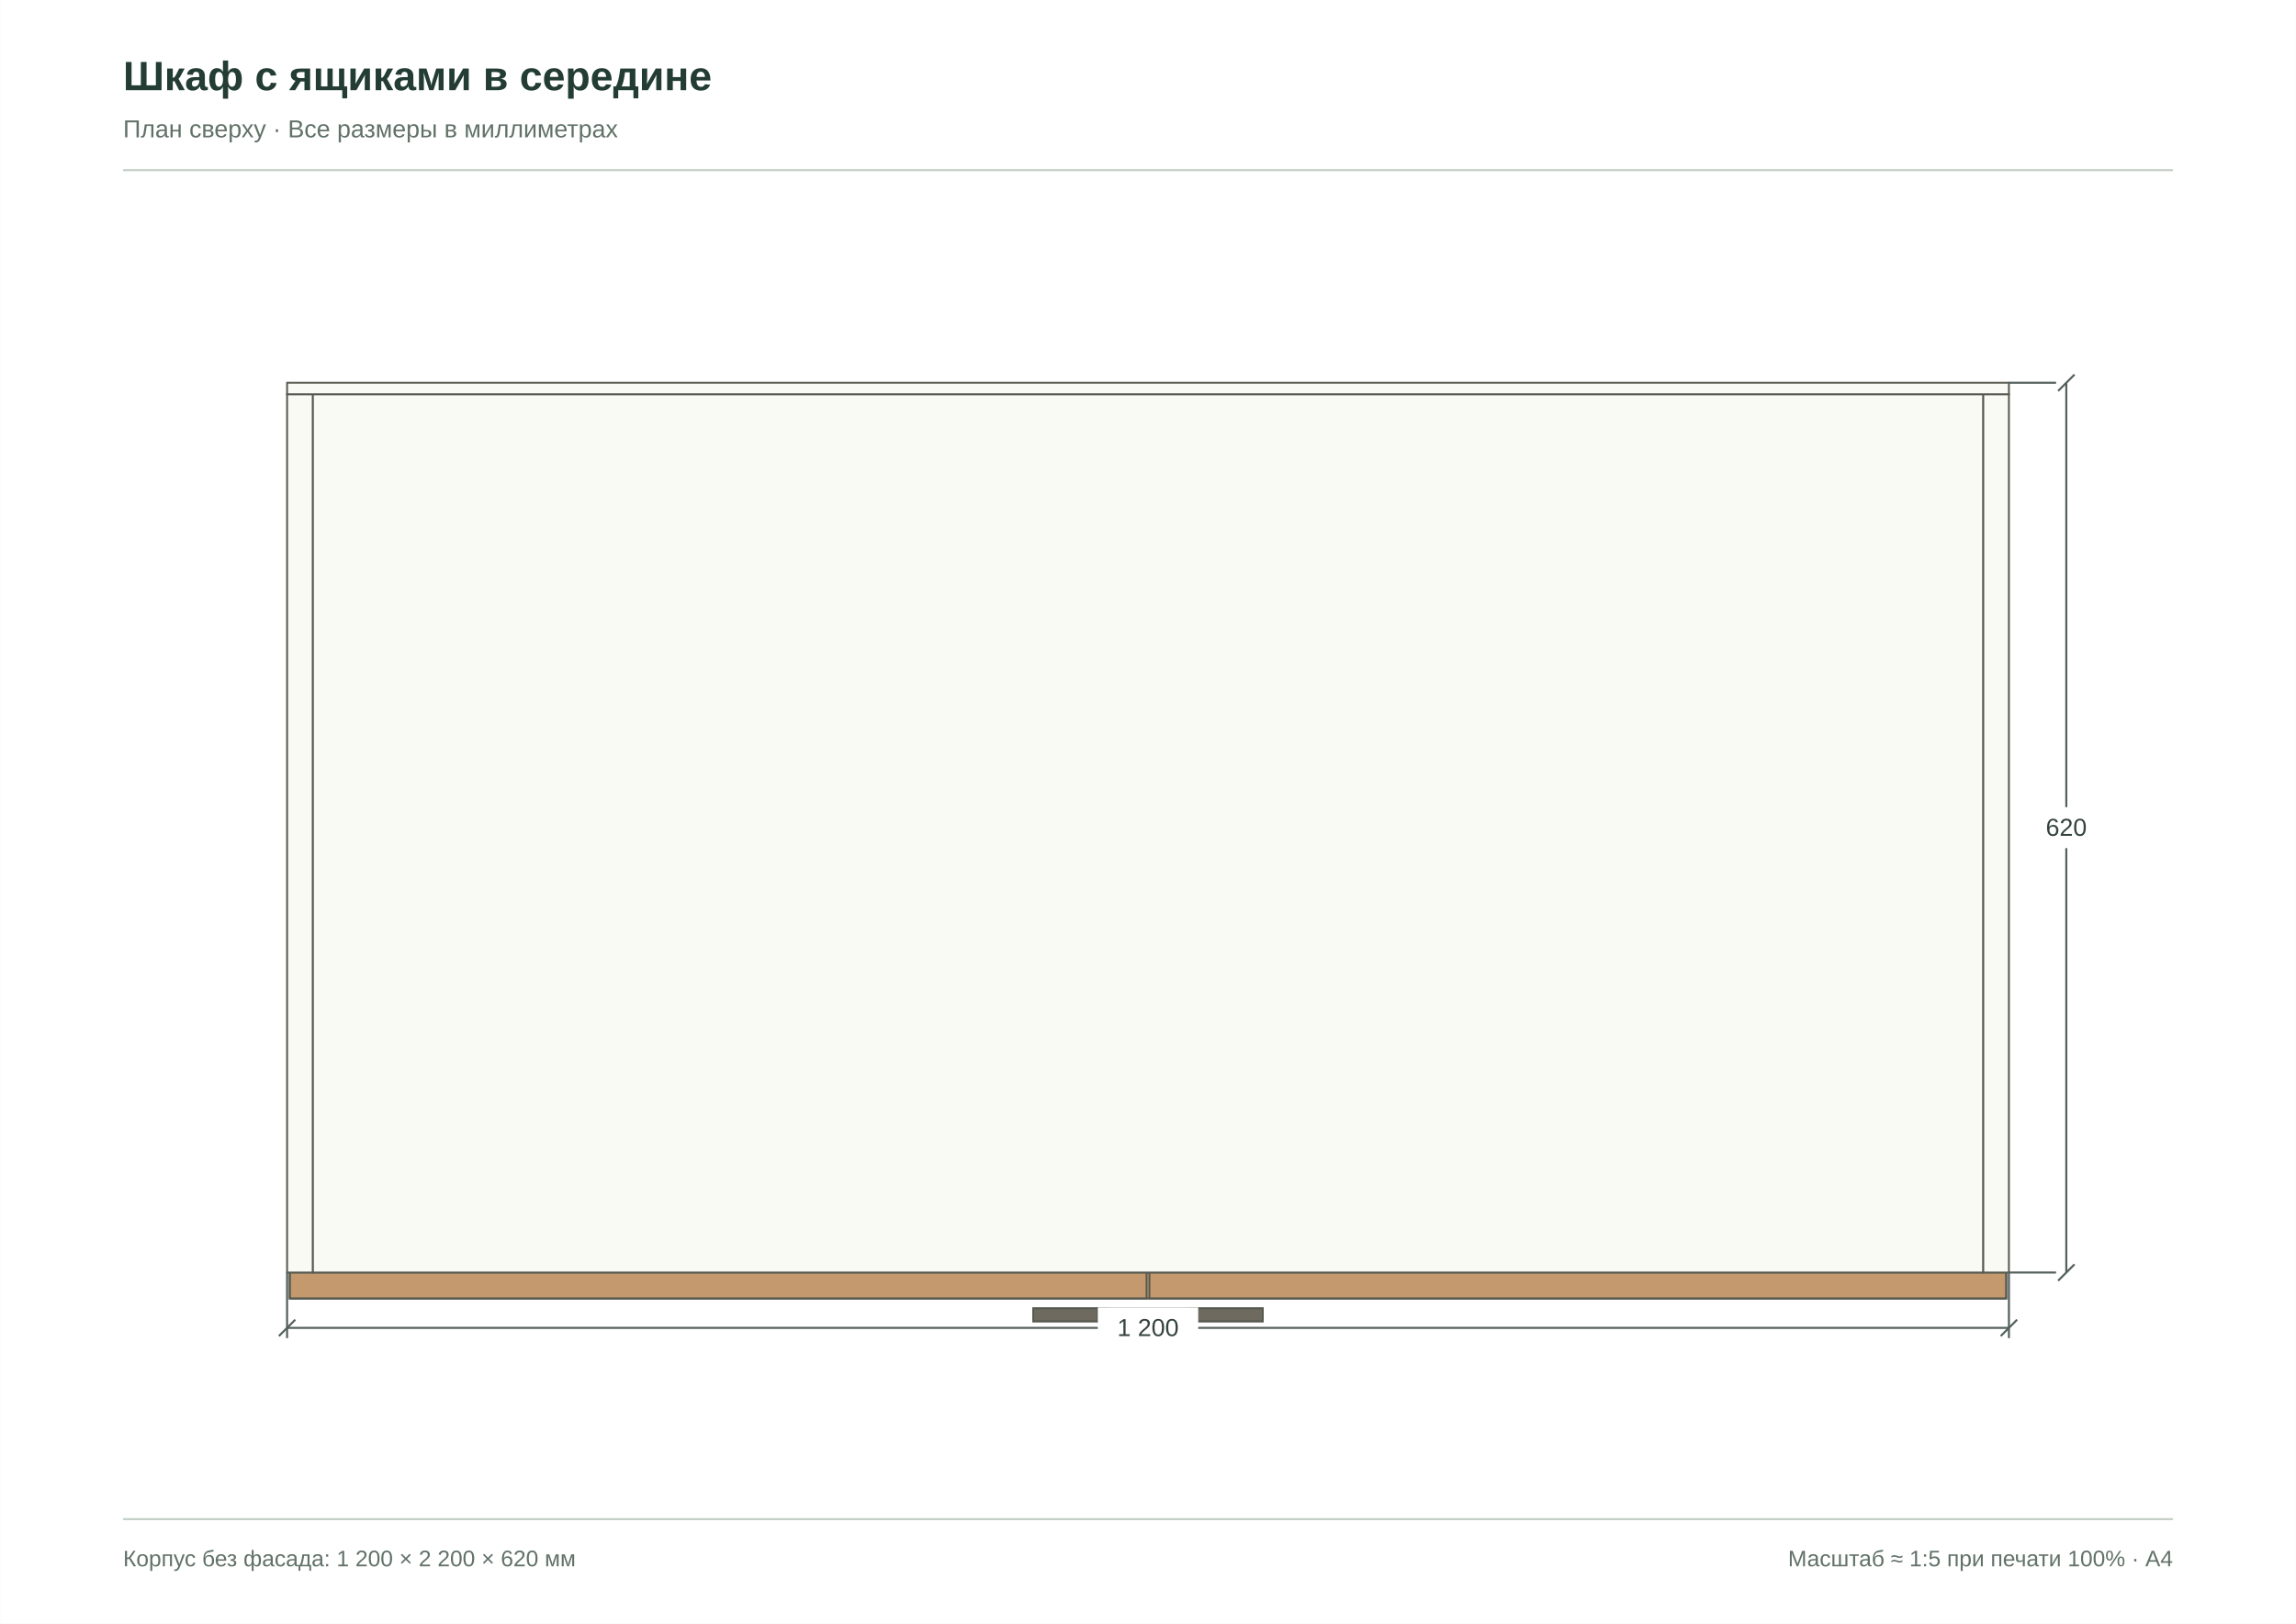
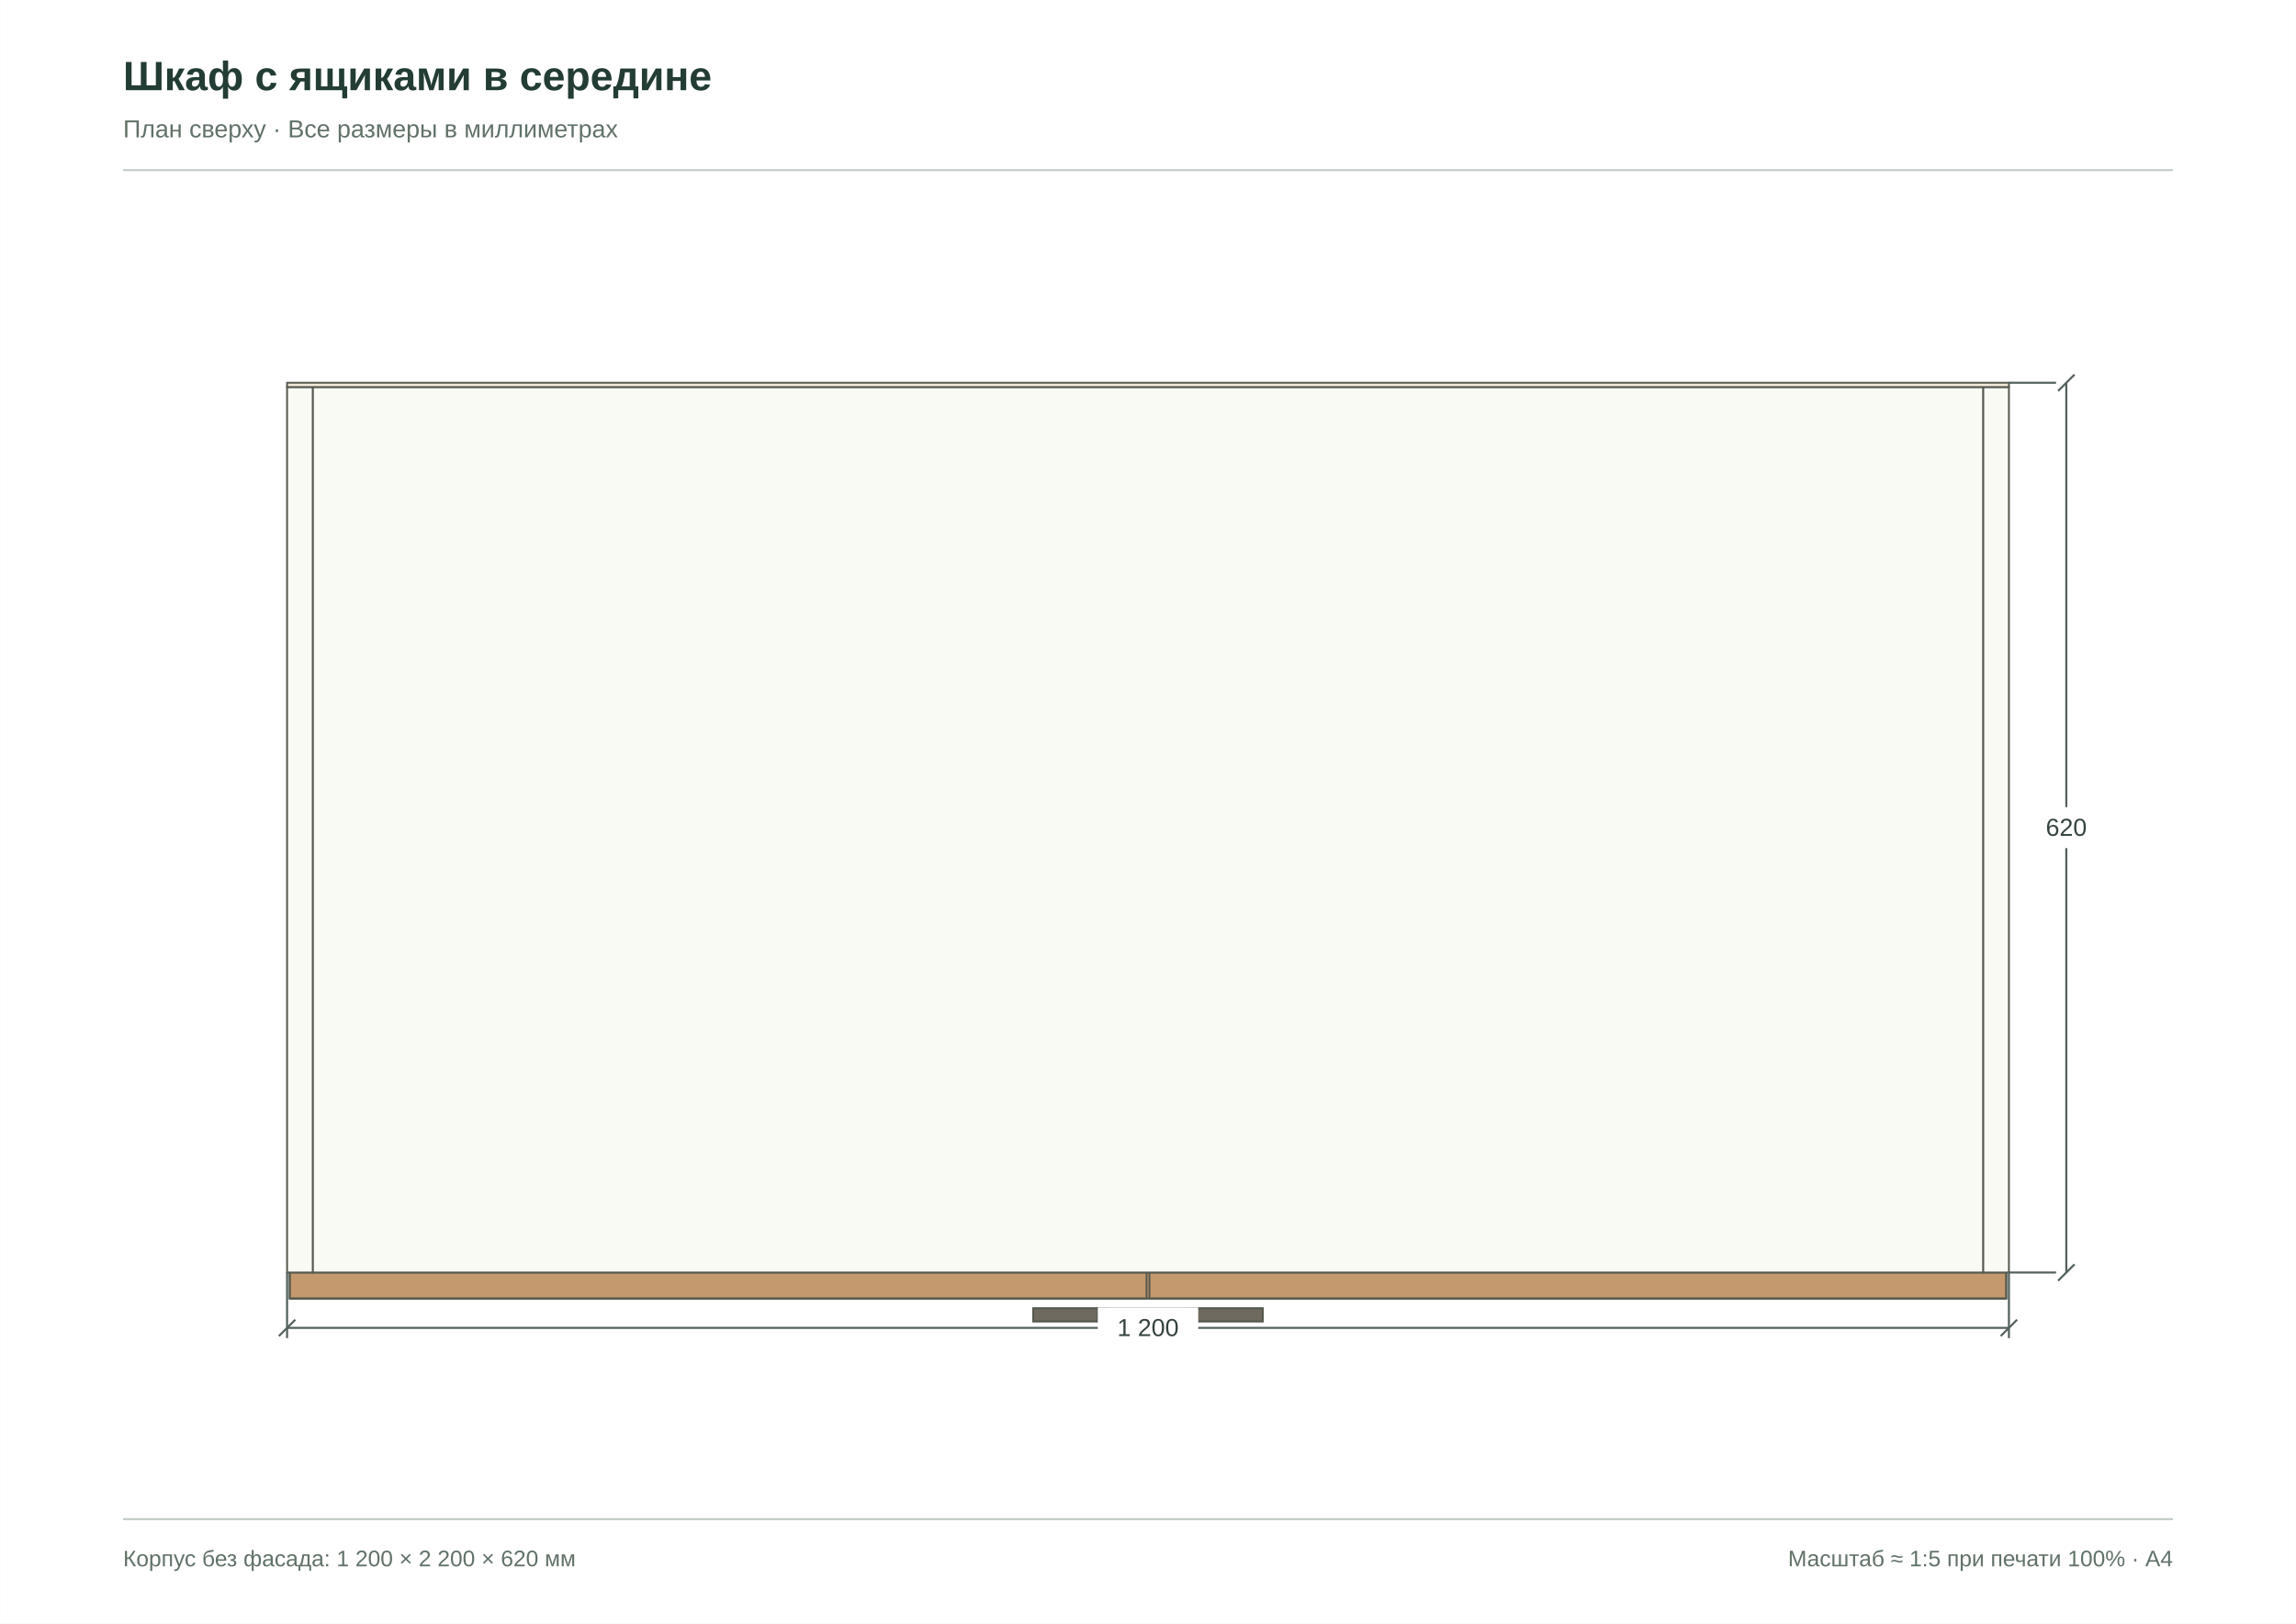
<svg xmlns="http://www.w3.org/2000/svg" data-i18n="off" lang="ru" width="297mm" height="210mm" viewBox="0 0 1120 792" role="img" aria-label="Шкаф с ящиками в середине: План сверху">
  <rect width="1120" height="792" fill="white" />
  <g font-family="Arial, sans-serif">
    <text x="60" y="44" font-size="20" font-weight="600" fill="#233c34">Шкаф с ящиками в середине</text>
    <text x="60" y="67" font-size="12" fill="#617268">План сверху · Все размеры в миллиметрах</text>
    <path d="M60,83 H1060" stroke="#c3cec6" />
    <g transform="translate(60,90)">
-       <polygon points="81.4,485.2 81.4,497.8 918.6,497.8 918.6,485.2" data-component="plinth" data-part-id="cabinet-1-part-8" fill="#fafaf5" fill-opacity="1" stroke="#55594f" stroke-width="0.9" />
-       <polygon points="92.6,102.3 907.4,102.3 907.4,530.7 92.6,530.7" data-component="body" data-part-id="cabinet-1-part-4" fill="#fafaf5" fill-opacity="1" stroke="#55594f" stroke-width="0.9" />
+       <polygon points="81.4,485.2 81.4,497.8 918.6,497.8 918.6,485.2" data-component="plinth" data-part-id="cabinet-1-part-8" data-section-id="section-bottom" fill="#fafaf5" fill-opacity="1" stroke="#55594f" stroke-width="0.9" />
+       <polygon points="92.6,98.8 907.4,98.8 907.4,530.7 92.6,530.7" data-component="bottom" data-part-id="cabinet-1-part-4" data-section-id="section-bottom" fill="#fafaf5" fill-opacity="1" stroke="#55594f" stroke-width="0.9" />
      <polygon points="475.5,548.2 475.5,554.5 480.4,554.5 480.4,548.2" data-component="door-handle" data-section-id="section-bottom" data-door-opening="left" data-front-index="1" fill="#6f6a60" fill-opacity="1" stroke="#55594f" stroke-width="0.9" />
      <polygon points="518.9,548.2 518.9,554.5 523.8,554.5 523.8,548.2" data-component="door-handle" data-section-id="section-bottom" data-door-opening="right" data-front-index="2" fill="#6f6a60" fill-opacity="1" stroke="#55594f" stroke-width="0.9" />
      <polygon points="81.4,530.7 81.4,543.3 499.3,543.3 499.3,530.7" data-component="front" data-section-id="section-bottom" data-door-opening="left" data-front-index="1" fill="#c4996d" fill-opacity="1" stroke="#55594f" stroke-width="0.9" />
      <polygon points="500.7,530.7 500.7,543.3 918.6,543.3 918.6,530.7" data-component="front" data-section-id="section-bottom" data-door-opening="right" data-front-index="2" fill="#c4996d" fill-opacity="1" stroke="#55594f" stroke-width="0.9" />
-       <polygon points="92.6,102.3 907.4,102.3 907.4,530.7 92.6,530.7" data-component="partition" data-part-id="cabinet-1-part-7" fill="#fafaf5" fill-opacity="1" stroke="#55594f" stroke-width="0.9" />
-       <polygon points="101.7,116.3 101.7,516.7 898.3,516.7 898.3,116.3" data-component="drawer-box" data-section-id="section-middle" fill="#fafaf5" fill-opacity="1" stroke="#55594f" stroke-width="0.9" />
+       <polygon points="92.6,98.8 907.4,98.8 907.4,530.7 92.6,530.7" data-component="partition" data-part-id="cabinet-1-part-7" fill="#fafaf5" fill-opacity="1" stroke="#55594f" stroke-width="0.9" />
+       <polygon points="101.7,112.8 101.7,516.7 898.3,516.7 898.3,112.8" data-component="drawer-box" data-section-id="section-middle" fill="#fafaf5" fill-opacity="1" stroke="#55594f" stroke-width="0.9" />
      <polygon points="444,548.2 444,554.5 556,554.5 556,548.2" data-component="drawer-handle" data-section-id="section-middle" fill="#6f6a60" fill-opacity="1" stroke="#55594f" stroke-width="0.9" />
-       <polygon points="101.7,116.3 101.7,516.7 114.3,516.7 114.3,116.3" data-component="drawer-box" data-section-id="section-middle" fill="#fafaf5" fill-opacity="1" stroke="#55594f" stroke-width="0.9" />
-       <polygon points="885.7,116.3 885.7,516.7 898.3,516.7 898.3,116.3" data-component="drawer-box" data-section-id="section-middle" fill="#fafaf5" fill-opacity="1" stroke="#55594f" stroke-width="0.9" />
-       <polygon points="114.3,116.3 114.3,128.9 885.7,128.9 885.7,116.3" data-component="drawer-box" data-section-id="section-middle" fill="#fafaf5" fill-opacity="1" stroke="#55594f" stroke-width="0.9" />
+       <polygon points="101.7,112.8 101.7,516.7 114.3,516.7 114.3,112.8" data-component="drawer-box" data-section-id="section-middle" fill="#fafaf5" fill-opacity="1" stroke="#55594f" stroke-width="0.9" />
+       <polygon points="885.7,112.8 885.7,516.7 898.3,516.7 898.3,112.8" data-component="drawer-box" data-section-id="section-middle" fill="#fafaf5" fill-opacity="1" stroke="#55594f" stroke-width="0.9" />
+       <polygon points="114.3,112.8 114.3,125.4 885.7,125.4 885.7,112.8" data-component="drawer-box" data-section-id="section-middle" fill="#fafaf5" fill-opacity="1" stroke="#55594f" stroke-width="0.9" />
      <polygon points="114.3,504.1 114.3,516.7 885.7,516.7 885.7,504.1" data-component="drawer-box" data-section-id="section-middle" fill="#fafaf5" fill-opacity="1" stroke="#55594f" stroke-width="0.9" />
      <polygon points="81.4,530.7 81.4,543.3 918.6,543.3 918.6,530.7" data-component="front" data-section-id="section-middle" fill="#c4996d" fill-opacity="1" stroke="#55594f" stroke-width="0.9" />
-       <polygon points="101.7,116.3 101.7,516.7 898.3,516.7 898.3,116.3" data-component="drawer-box" data-section-id="section-middle" fill="#fafaf5" fill-opacity="1" stroke="#55594f" stroke-width="0.9" />
+       <polygon points="101.7,112.8 101.7,516.7 898.3,516.7 898.3,112.8" data-component="drawer-box" data-section-id="section-middle" fill="#fafaf5" fill-opacity="1" stroke="#55594f" stroke-width="0.9" />
      <polygon points="444,548.2 444,554.5 556,554.5 556,548.2" data-component="drawer-handle" data-section-id="section-middle" fill="#6f6a60" fill-opacity="1" stroke="#55594f" stroke-width="0.9" />
-       <polygon points="101.7,116.3 101.7,516.7 114.3,516.7 114.3,116.3" data-component="drawer-box" data-section-id="section-middle" fill="#fafaf5" fill-opacity="1" stroke="#55594f" stroke-width="0.9" />
-       <polygon points="885.7,116.3 885.7,516.7 898.3,516.7 898.3,116.3" data-component="drawer-box" data-section-id="section-middle" fill="#fafaf5" fill-opacity="1" stroke="#55594f" stroke-width="0.9" />
-       <polygon points="114.3,116.3 114.3,128.9 885.7,128.9 885.7,116.3" data-component="drawer-box" data-section-id="section-middle" fill="#fafaf5" fill-opacity="1" stroke="#55594f" stroke-width="0.9" />
+       <polygon points="101.7,112.8 101.7,516.7 114.3,516.7 114.3,112.8" data-component="drawer-box" data-section-id="section-middle" fill="#fafaf5" fill-opacity="1" stroke="#55594f" stroke-width="0.9" />
+       <polygon points="885.7,112.8 885.7,516.7 898.3,516.7 898.3,112.8" data-component="drawer-box" data-section-id="section-middle" fill="#fafaf5" fill-opacity="1" stroke="#55594f" stroke-width="0.9" />
+       <polygon points="114.3,112.8 114.3,125.4 885.7,125.4 885.7,112.8" data-component="drawer-box" data-section-id="section-middle" fill="#fafaf5" fill-opacity="1" stroke="#55594f" stroke-width="0.9" />
      <polygon points="114.3,504.1 114.3,516.7 885.7,516.7 885.7,504.1" data-component="drawer-box" data-section-id="section-middle" fill="#fafaf5" fill-opacity="1" stroke="#55594f" stroke-width="0.9" />
      <polygon points="81.4,530.7 81.4,543.3 918.6,543.3 918.6,530.7" data-component="front" data-section-id="section-middle" fill="#c4996d" fill-opacity="1" stroke="#55594f" stroke-width="0.9" />
-       <polygon points="92.6,102.3 907.4,102.3 907.4,530.7 92.6,530.7" data-component="partition" data-part-id="cabinet-1-part-6" fill="#fafaf5" fill-opacity="1" stroke="#55594f" stroke-width="0.9" />
+       <polygon points="92.6,98.8 907.4,98.8 907.4,530.7 92.6,530.7" data-component="partition" data-part-id="cabinet-1-part-6" fill="#fafaf5" fill-opacity="1" stroke="#55594f" stroke-width="0.9" />
      <polygon points="475.5,548.2 475.5,554.5 480.4,554.5 480.4,548.2" data-component="door-handle" data-section-id="section-top" data-door-opening="left" data-front-index="1" fill="#6f6a60" fill-opacity="1" stroke="#55594f" stroke-width="0.9" />
      <polygon points="518.9,548.2 518.9,554.5 523.8,554.5 523.8,548.2" data-component="door-handle" data-section-id="section-top" data-door-opening="right" data-front-index="2" fill="#6f6a60" fill-opacity="1" stroke="#55594f" stroke-width="0.9" />
      <polygon points="81.4,530.7 81.4,543.3 499.3,543.3 499.3,530.7" data-component="front" data-section-id="section-top" data-door-opening="left" data-front-index="1" fill="#c4996d" fill-opacity="1" stroke="#55594f" stroke-width="0.9" />
      <polygon points="500.7,530.7 500.7,543.3 918.6,543.3 918.6,530.7" data-component="front" data-section-id="section-top" data-door-opening="right" data-front-index="2" fill="#c4996d" fill-opacity="1" stroke="#55594f" stroke-width="0.9" />
-       <polygon points="80,102.3 80,530.7 92.6,530.7 92.6,102.3" data-component="body" data-part-id="cabinet-1-part-1" fill="#fafaf5" fill-opacity="1" stroke="#55594f" stroke-width="0.9" />
-       <polygon points="907.4,102.3 907.4,530.7 920,530.7 920,102.3" data-component="body" data-part-id="cabinet-1-part-2" fill="#fafaf5" fill-opacity="1" stroke="#55594f" stroke-width="0.9" />
-       <polygon points="92.6,102.3 907.4,102.3 907.4,530.7 92.6,530.7" data-component="body" data-part-id="cabinet-1-part-3" fill="#fafaf5" fill-opacity="1" stroke="#55594f" stroke-width="0.9" />
-       <polygon points="80,96.7 80,102.3 920,102.3 920,96.7" data-component="back" data-part-id="cabinet-1-part-5" fill="#fafaf5" fill-opacity="1" stroke="#55594f" stroke-width="0.9" />
+       <polygon points="80,98.8 80,530.7 92.6,530.7 92.6,98.8" data-component="body" data-part-id="cabinet-1-part-1" fill="#fafaf5" fill-opacity="1" stroke="#55594f" stroke-width="0.9" />
+       <polygon points="907.4,98.8 907.4,530.7 920,530.7 920,98.8" data-component="body" data-part-id="cabinet-1-part-2" fill="#fafaf5" fill-opacity="1" stroke="#55594f" stroke-width="0.9" />
+       <polygon points="92.6,98.8 907.4,98.8 907.4,530.7 92.6,530.7" data-component="body" data-part-id="cabinet-1-part-3" fill="#fafaf5" fill-opacity="1" stroke="#55594f" stroke-width="0.9" />
+       <polygon points="80,96.7 80,98.8 920,98.8 920,96.7" data-component="back" data-part-id="cabinet-1-part-5" fill="#f3ead9" fill-opacity="1" stroke="#55594f" stroke-width="0.9" />
      <g fill="none" stroke="#53605b" stroke-width="1">
        <path d="M80,530.7 L80,562.7" />
        <path d="M920,530.7 L920,562.7" />
        <path d="M80,557.7 L920,557.7" />
        <path d="M76,561.7 L84,553.7" />
        <path d="M916,561.7 L924,553.7" />
      </g>
      <rect x="475.5" y="547.7" width="49" height="20" fill="white" />
      <text x="500" y="561.7" text-anchor="middle" font-size="12" fill="#35433d">1 200</text>
      <g fill="none" stroke="#53605b" stroke-width="1">
        <path d="M920,96.7 L943,96.7" />
        <path d="M920,530.7 L943,530.7" />
        <path d="M948,96.7 L948,530.7" />
        <path d="M944,100.7 L952,92.7" />
        <path d="M944,534.7 L952,526.7" />
      </g>
      <rect x="930.5" y="303.7" width="35" height="20" fill="white" />
      <text x="948" y="317.7" text-anchor="middle" font-size="12" fill="#35433d">620</text>
    </g>
    <path d="M60,741 H1060" stroke="#c3cec6" />
    <text x="60" y="764" font-size="11" fill="#617268">Корпус без фасада: 1 200 × 2 200 × 620 мм</text>
    <text x="1060" y="764" text-anchor="end" font-size="11" fill="#617268">Масштаб ≈ 1:5 при печати 100% · A4</text>
  </g>
</svg>
